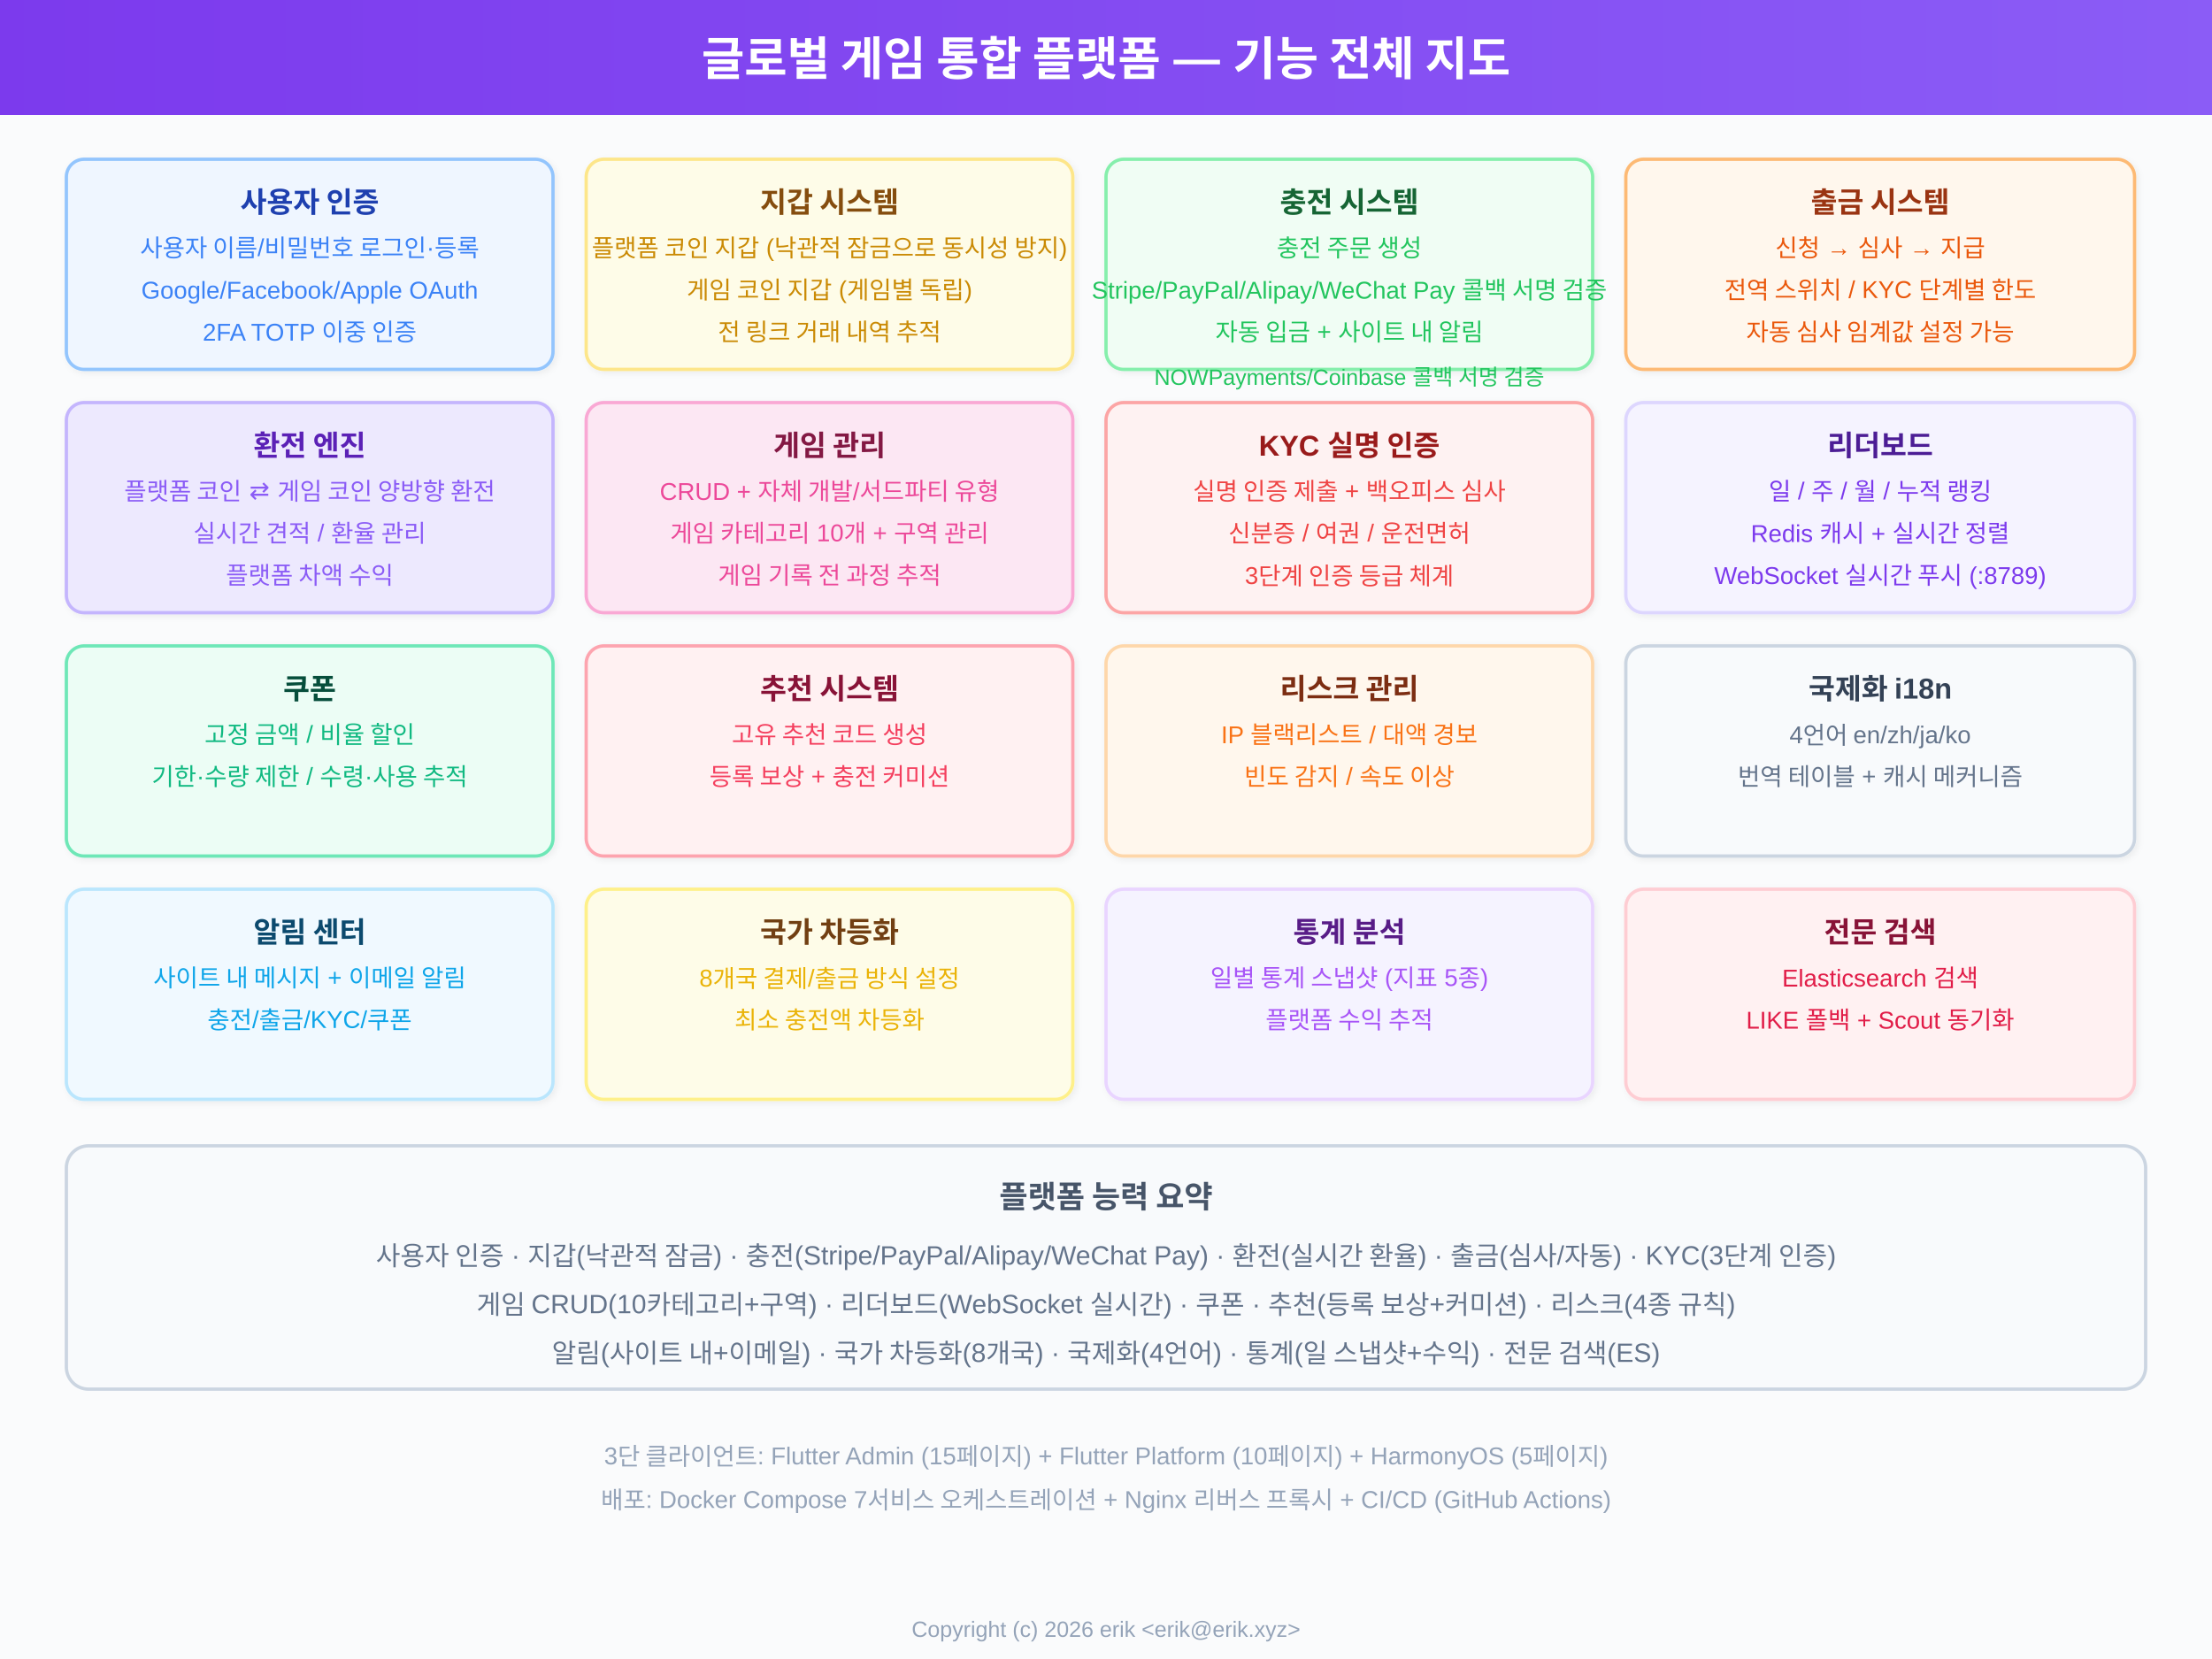
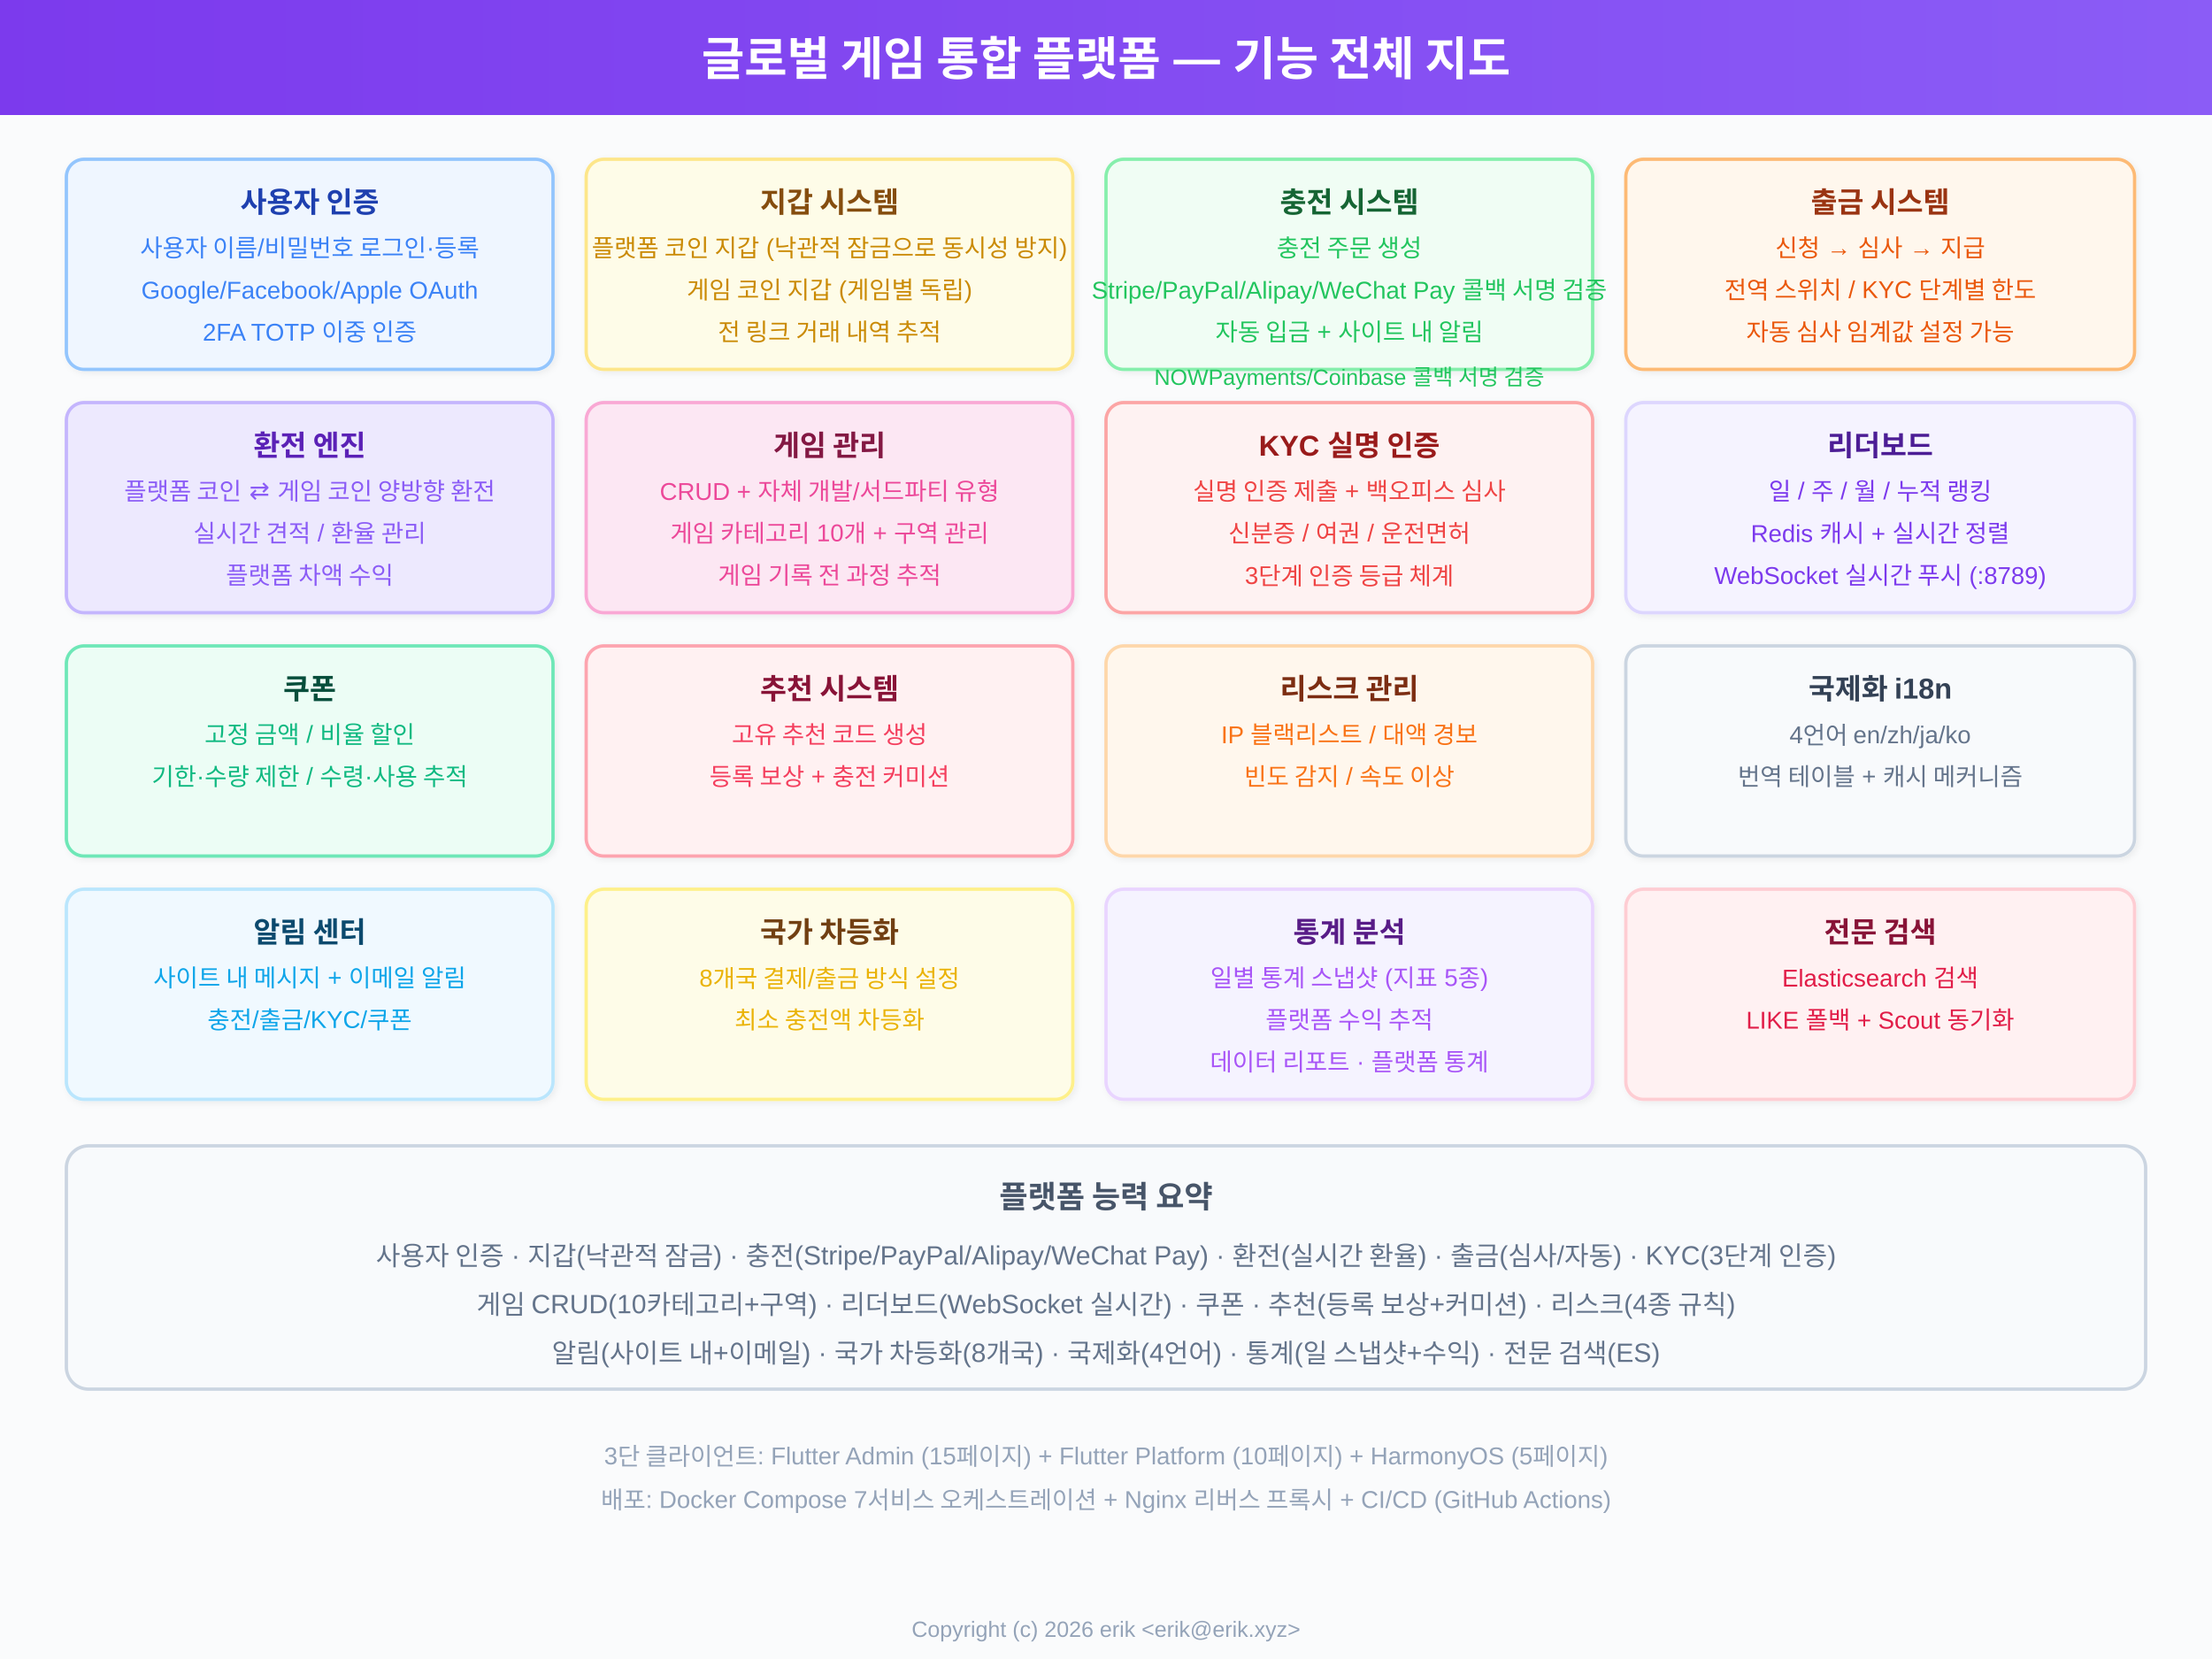
<svg xmlns="http://www.w3.org/2000/svg" viewBox="0 0 1000 750" font-family="Arial, 'Noto Sans SC', 'Noto Sans KR', sans-serif">
  <defs>
    <linearGradient id="hd" x1="0" y1="0" x2="1" y2="0">
      <stop offset="0%" stop-color="#7c3aed" />
      <stop offset="100%" stop-color="#8b5cf6" />
    </linearGradient>
    <filter id="sh">
      <feDropShadow dx="1" dy="1" stdDeviation="1.5" flood-opacity=".06" />
    </filter>
  </defs>
  <rect width="1000" height="750" fill="#fafbfc" />
  <rect x="0" y="0" width="1000" height="52" fill="url(#hd)" />
  <text x="500" y="34" text-anchor="middle" fill="#fff" font-size="21" font-weight="bold">글로벌 게임 통합 플랫폼 — 기능 전체 지도</text>
  <rect x="30" y="72" width="220" height="95" rx="8" fill="#eff6ff" stroke="#93c5fd" stroke-width="1.5" filter="url(#sh)" />
  <text x="140" y="96" text-anchor="middle" fill="#1e40af" font-size="13" font-weight="bold">사용자 인증</text>
  <text x="140" y="116" text-anchor="middle" fill="#3b82f6" font-size="11">사용자 이름/비밀번호 로그인·등록</text>
  <text x="140" y="135" text-anchor="middle" fill="#3b82f6" font-size="11">Google/Facebook/Apple OAuth</text>
  <text x="140" y="154" text-anchor="middle" fill="#3b82f6" font-size="11">2FA TOTP 이중 인증</text>
  <rect x="265" y="72" width="220" height="95" rx="8" fill="#fefce8" stroke="#fde68a" stroke-width="1.5" filter="url(#sh)" />
  <text x="375" y="96" text-anchor="middle" fill="#854d0e" font-size="13" font-weight="bold">지갑 시스템</text>
  <text x="375" y="116" text-anchor="middle" fill="#ca8a04" font-size="11">플랫폼 코인 지갑 (낙관적 잠금으로 동시성 방지)</text>
  <text x="375" y="135" text-anchor="middle" fill="#ca8a04" font-size="11">게임 코인 지갑 (게임별 독립)</text>
  <text x="375" y="154" text-anchor="middle" fill="#ca8a04" font-size="11">전 링크 거래 내역 추적</text>
  <rect x="500" y="72" width="220" height="95" rx="8" fill="#f0fdf4" stroke="#86efac" stroke-width="1.5" filter="url(#sh)" />
  <text x="610" y="96" text-anchor="middle" fill="#166534" font-size="13" font-weight="bold">충전 시스템</text>
  <text x="610" y="116" text-anchor="middle" fill="#22c55e" font-size="11">충전 주문 생성</text>
  <text x="610" y="135" text-anchor="middle" fill="#22c55e" font-size="11">Stripe/PayPal/Alipay/WeChat Pay 콜백 서명 검증</text>
  <text x="610" y="174" text-anchor="middle" fill="#22c55e" font-size="10">NOWPayments/Coinbase 콜백 서명 검증</text>
  <text x="610" y="154" text-anchor="middle" fill="#22c55e" font-size="11">자동 입금 + 사이트 내 알림</text>
  <rect x="735" y="72" width="230" height="95" rx="8" fill="#fff7ed" stroke="#fdba74" stroke-width="1.5" filter="url(#sh)" />
  <text x="850" y="96" text-anchor="middle" fill="#9a3412" font-size="13" font-weight="bold">출금 시스템</text>
  <text x="850" y="116" text-anchor="middle" fill="#ea580c" font-size="11">신청 → 심사 → 지급</text>
  <text x="850" y="135" text-anchor="middle" fill="#ea580c" font-size="11">전역 스위치 / KYC 단계별 한도</text>
  <text x="850" y="154" text-anchor="middle" fill="#ea580c" font-size="11">자동 심사 임계값 설정 가능</text>
  <rect x="30" y="182" width="220" height="95" rx="8" fill="#ede9fe" stroke="#c4b5fd" stroke-width="1.5" filter="url(#sh)" />
  <text x="140" y="206" text-anchor="middle" fill="#5b21b6" font-size="13" font-weight="bold">환전 엔진</text>
  <text x="140" y="226" text-anchor="middle" fill="#8b5cf6" font-size="11">플랫폼 코인 ⇄ 게임 코인 양방향 환전</text>
  <text x="140" y="245" text-anchor="middle" fill="#8b5cf6" font-size="11">실시간 견적 / 환율 관리</text>
  <text x="140" y="264" text-anchor="middle" fill="#8b5cf6" font-size="11">플랫폼 차액 수익</text>
  <rect x="265" y="182" width="220" height="95" rx="8" fill="#fce7f3" stroke="#f9a8d4" stroke-width="1.5" filter="url(#sh)" />
  <text x="375" y="206" text-anchor="middle" fill="#831843" font-size="13" font-weight="bold">게임 관리</text>
  <text x="375" y="226" text-anchor="middle" fill="#ec4899" font-size="11">CRUD + 자체 개발/서드파티 유형</text>
  <text x="375" y="245" text-anchor="middle" fill="#ec4899" font-size="11">게임 카테고리 10개 + 구역 관리</text>
  <text x="375" y="264" text-anchor="middle" fill="#ec4899" font-size="11">게임 기록 전 과정 추적</text>
  <rect x="500" y="182" width="220" height="95" rx="8" fill="#fef2f2" stroke="#fca5a5" stroke-width="1.5" filter="url(#sh)" />
  <text x="610" y="206" text-anchor="middle" fill="#991b1b" font-size="13" font-weight="bold">KYC 실명 인증</text>
  <text x="610" y="226" text-anchor="middle" fill="#ef4444" font-size="11">실명 인증 제출 + 백오피스 심사</text>
  <text x="610" y="245" text-anchor="middle" fill="#ef4444" font-size="11">신분증 / 여권 / 운전면허</text>
  <text x="610" y="264" text-anchor="middle" fill="#ef4444" font-size="11">3단계 인증 등급 체계</text>
  <rect x="735" y="182" width="230" height="95" rx="8" fill="#f5f3ff" stroke="#ddd6fe" stroke-width="1.5" filter="url(#sh)" />
  <text x="850" y="206" text-anchor="middle" fill="#4c1d95" font-size="13" font-weight="bold">리더보드</text>
  <text x="850" y="226" text-anchor="middle" fill="#7c3aed" font-size="11">일 / 주 / 월 / 누적 랭킹</text>
  <text x="850" y="245" text-anchor="middle" fill="#7c3aed" font-size="11">Redis 캐시 + 실시간 정렬</text>
  <text x="850" y="264" text-anchor="middle" fill="#7c3aed" font-size="11">WebSocket 실시간 푸시 (:8789)</text>
  <rect x="30" y="292" width="220" height="95" rx="8" fill="#ecfdf5" stroke="#6ee7b7" stroke-width="1.5" filter="url(#sh)" />
  <text x="140" y="316" text-anchor="middle" fill="#064e3b" font-size="13" font-weight="bold">쿠폰</text>
  <text x="140" y="336" text-anchor="middle" fill="#10b981" font-size="11">고정 금액 / 비율 할인</text>
  <text x="140" y="355" text-anchor="middle" fill="#10b981" font-size="11">기한·수량 제한 / 수령·사용 추적</text>
  <rect x="265" y="292" width="220" height="95" rx="8" fill="#fff1f2" stroke="#fda4af" stroke-width="1.5" filter="url(#sh)" />
  <text x="375" y="316" text-anchor="middle" fill="#881337" font-size="13" font-weight="bold">추천 시스템</text>
  <text x="375" y="336" text-anchor="middle" fill="#f43f5e" font-size="11">고유 추천 코드 생성</text>
  <text x="375" y="355" text-anchor="middle" fill="#f43f5e" font-size="11">등록 보상 + 충전 커미션</text>
  <rect x="500" y="292" width="220" height="95" rx="8" fill="#fff7ed" stroke="#fed7aa" stroke-width="1.5" filter="url(#sh)" />
  <text x="610" y="316" text-anchor="middle" fill="#7c2d12" font-size="13" font-weight="bold">리스크 관리</text>
  <text x="610" y="336" text-anchor="middle" fill="#f97316" font-size="11">IP 블랙리스트 / 대액 경보</text>
  <text x="610" y="355" text-anchor="middle" fill="#f97316" font-size="11">빈도 감지 / 속도 이상</text>
  <rect x="735" y="292" width="230" height="95" rx="8" fill="#f8fafc" stroke="#cbd5e1" stroke-width="1.5" filter="url(#sh)" />
  <text x="850" y="316" text-anchor="middle" fill="#334155" font-size="13" font-weight="bold">국제화 i18n</text>
  <text x="850" y="336" text-anchor="middle" fill="#64748b" font-size="11">4언어 en/zh/ja/ko</text>
  <text x="850" y="355" text-anchor="middle" fill="#64748b" font-size="11">번역 테이블 + 캐시 메커니즘</text>
  <rect x="30" y="402" width="220" height="95" rx="8" fill="#f0f9ff" stroke="#bae6fd" stroke-width="1.5" filter="url(#sh)" />
  <text x="140" y="426" text-anchor="middle" fill="#0c4a6e" font-size="13" font-weight="bold">알림 센터</text>
  <text x="140" y="446" text-anchor="middle" fill="#0ea5e9" font-size="11">사이트 내 메시지 + 이메일 알림</text>
  <text x="140" y="465" text-anchor="middle" fill="#0ea5e9" font-size="11">충전/출금/KYC/쿠폰</text>
  <rect x="265" y="402" width="220" height="95" rx="8" fill="#fefce8" stroke="#fef08a" stroke-width="1.5" filter="url(#sh)" />
  <text x="375" y="426" text-anchor="middle" fill="#713f12" font-size="13" font-weight="bold">국가 차등화</text>
  <text x="375" y="446" text-anchor="middle" fill="#eab308" font-size="11">8개국 결제/출금 방식 설정</text>
  <text x="375" y="465" text-anchor="middle" fill="#eab308" font-size="11">최소 충전액 차등화</text>
  <rect x="500" y="402" width="220" height="95" rx="8" fill="#f5f3ff" stroke="#e9d5ff" stroke-width="1.5" filter="url(#sh)" />
  <text x="610" y="426" text-anchor="middle" fill="#581c87" font-size="13" font-weight="bold">통계 분석</text>
  <text x="610" y="446" text-anchor="middle" fill="#a855f7" font-size="11">일별 통계 스냅샷 (지표 5종)</text>
  <text x="610" y="465" text-anchor="middle" fill="#a855f7" font-size="11">플랫폼 수익 추적</text>
+   <text x="610" y="484" text-anchor="middle" fill="#a855f7" font-size="11">데이터 리포트 · 플랫폼 통계</text>
  <rect x="735" y="402" width="230" height="95" rx="8" fill="#fff1f2" stroke="#fecdd3" stroke-width="1.5" filter="url(#sh)" />
  <text x="850" y="426" text-anchor="middle" fill="#881337" font-size="13" font-weight="bold">전문 검색</text>
  <text x="850" y="446" text-anchor="middle" fill="#e11d48" font-size="11">Elasticsearch 검색</text>
  <text x="850" y="465" text-anchor="middle" fill="#e11d48" font-size="11">LIKE 폴백 + Scout 동기화</text>
  <rect x="30" y="518" width="940" height="110" rx="10" fill="#f8fafc" stroke="#cbd5e1" stroke-width="1.5" />
  <text x="500" y="546" text-anchor="middle" fill="#475569" font-size="14" font-weight="bold">플랫폼 능력 요약</text>
  <text x="500" y="572" text-anchor="middle" fill="#64748b" font-size="12">사용자 인증 · 지갑(낙관적 잠금) · 충전(Stripe/PayPal/Alipay/WeChat Pay) · 환전(실시간 환율) · 출금(심사/자동) · KYC(3단계 인증)</text>
  <text x="500" y="594" text-anchor="middle" fill="#64748b" font-size="12">게임 CRUD(10카테고리+구역) · 리더보드(WebSocket 실시간) · 쿠폰 · 추천(등록 보상+커미션) · 리스크(4종 규칙)</text>
  <text x="500" y="616" text-anchor="middle" fill="#64748b" font-size="12">알림(사이트 내+이메일) · 국가 차등화(8개국) · 국제화(4언어) · 통계(일 스냅샷+수익) · 전문 검색(ES)</text>
  <text x="500" y="662" text-anchor="middle" fill="#94a3b8" font-size="11">3단 클라이언트: Flutter Admin (15페이지) + Flutter Platform (10페이지) + HarmonyOS (5페이지)</text>
  <text x="500" y="682" text-anchor="middle" fill="#94a3b8" font-size="11">배포: Docker Compose 7서비스 오케스트레이션 + Nginx 리버스 프록시 + CI/CD (GitHub Actions)</text>
  <text x="500" y="740" text-anchor="middle" fill="#94a3b8" font-size="10">Copyright (c) 2026 erik &lt;erik@erik.xyz&gt;</text>
</svg>
